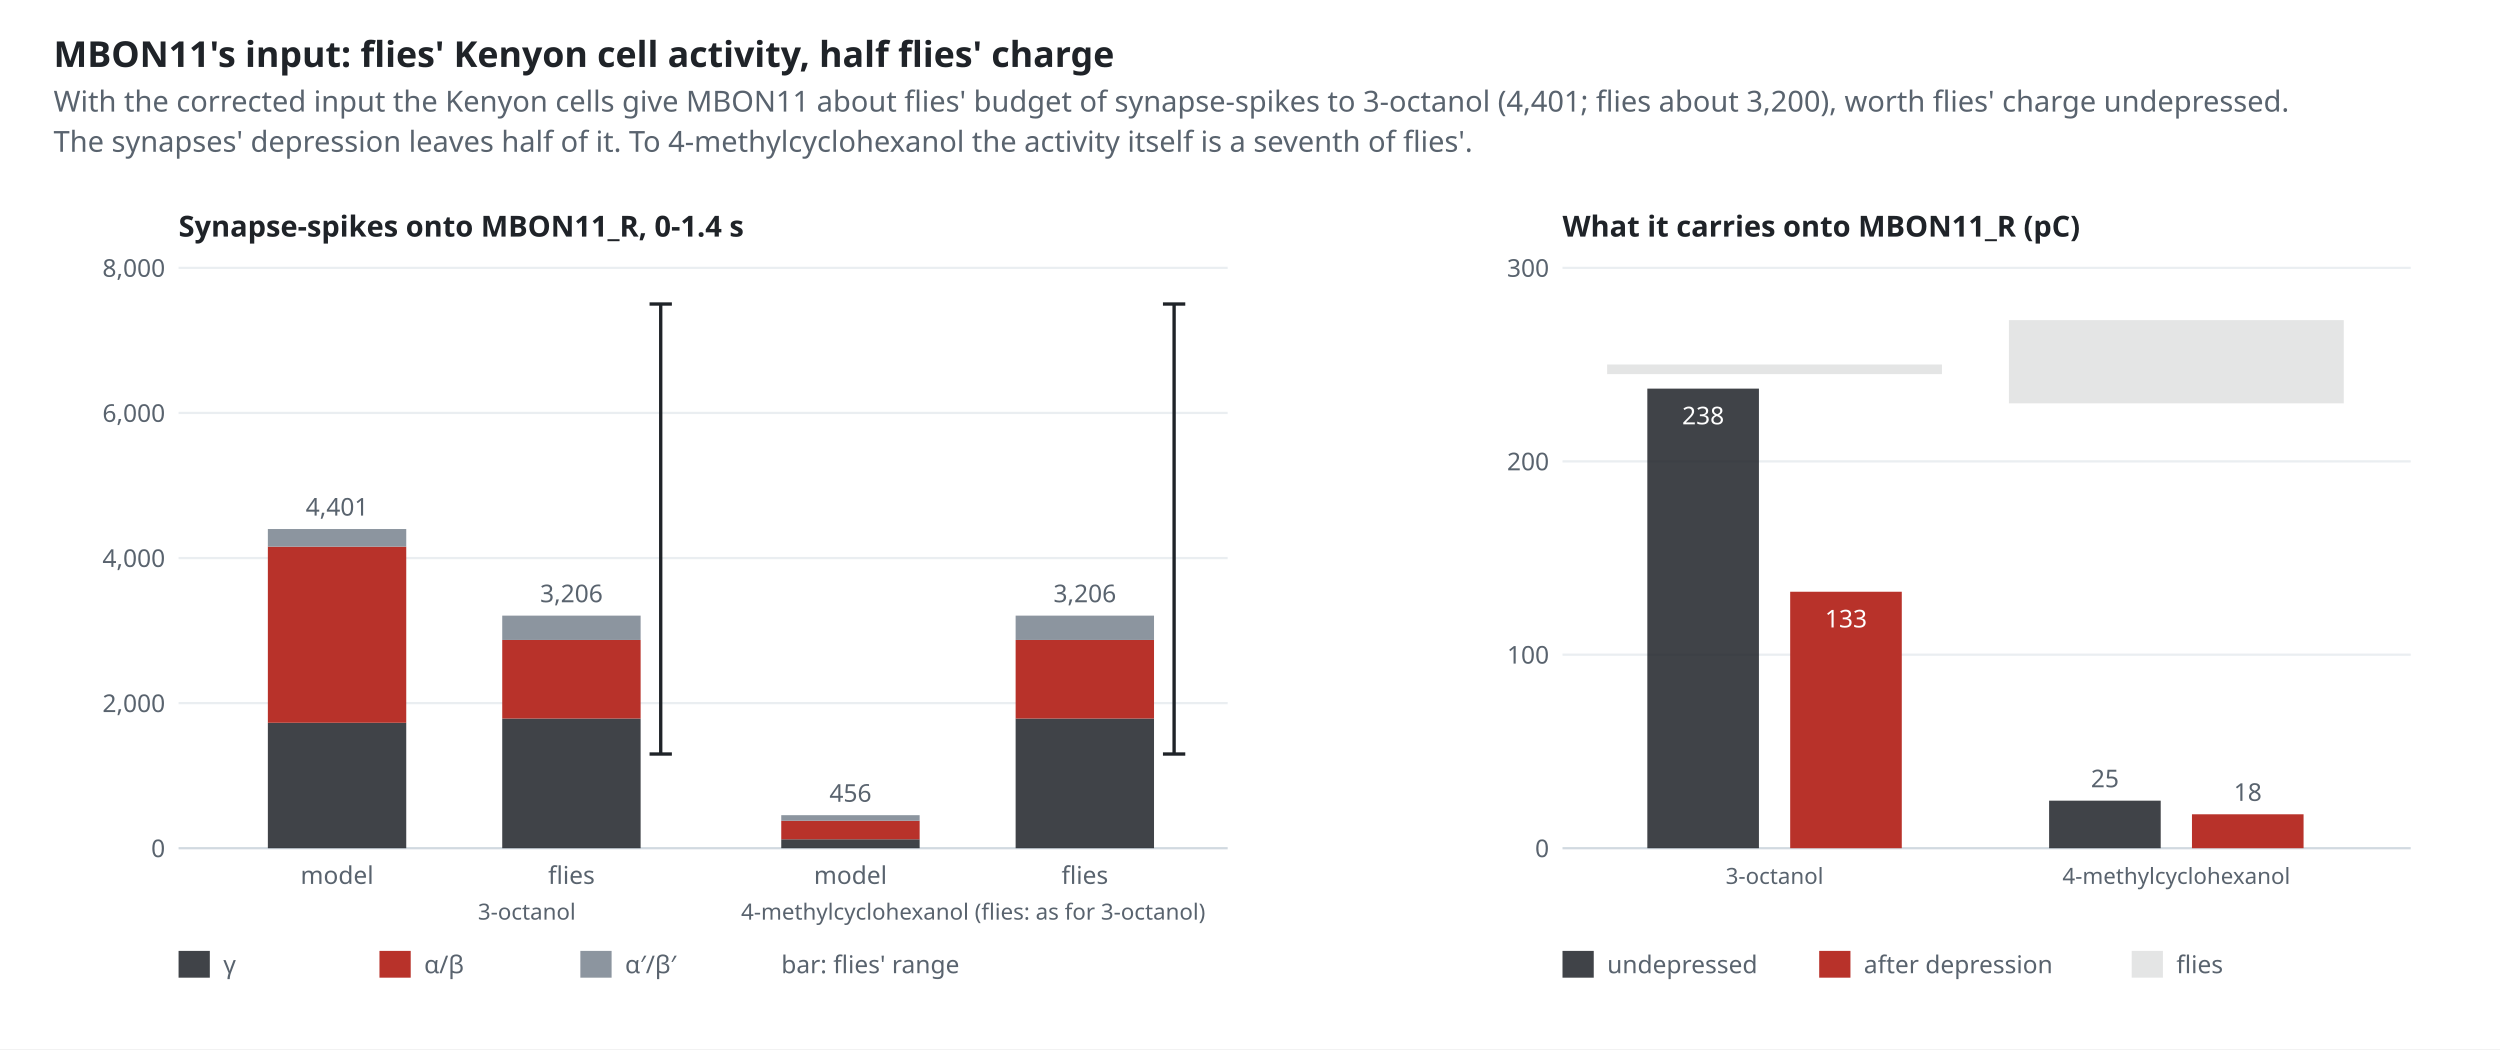
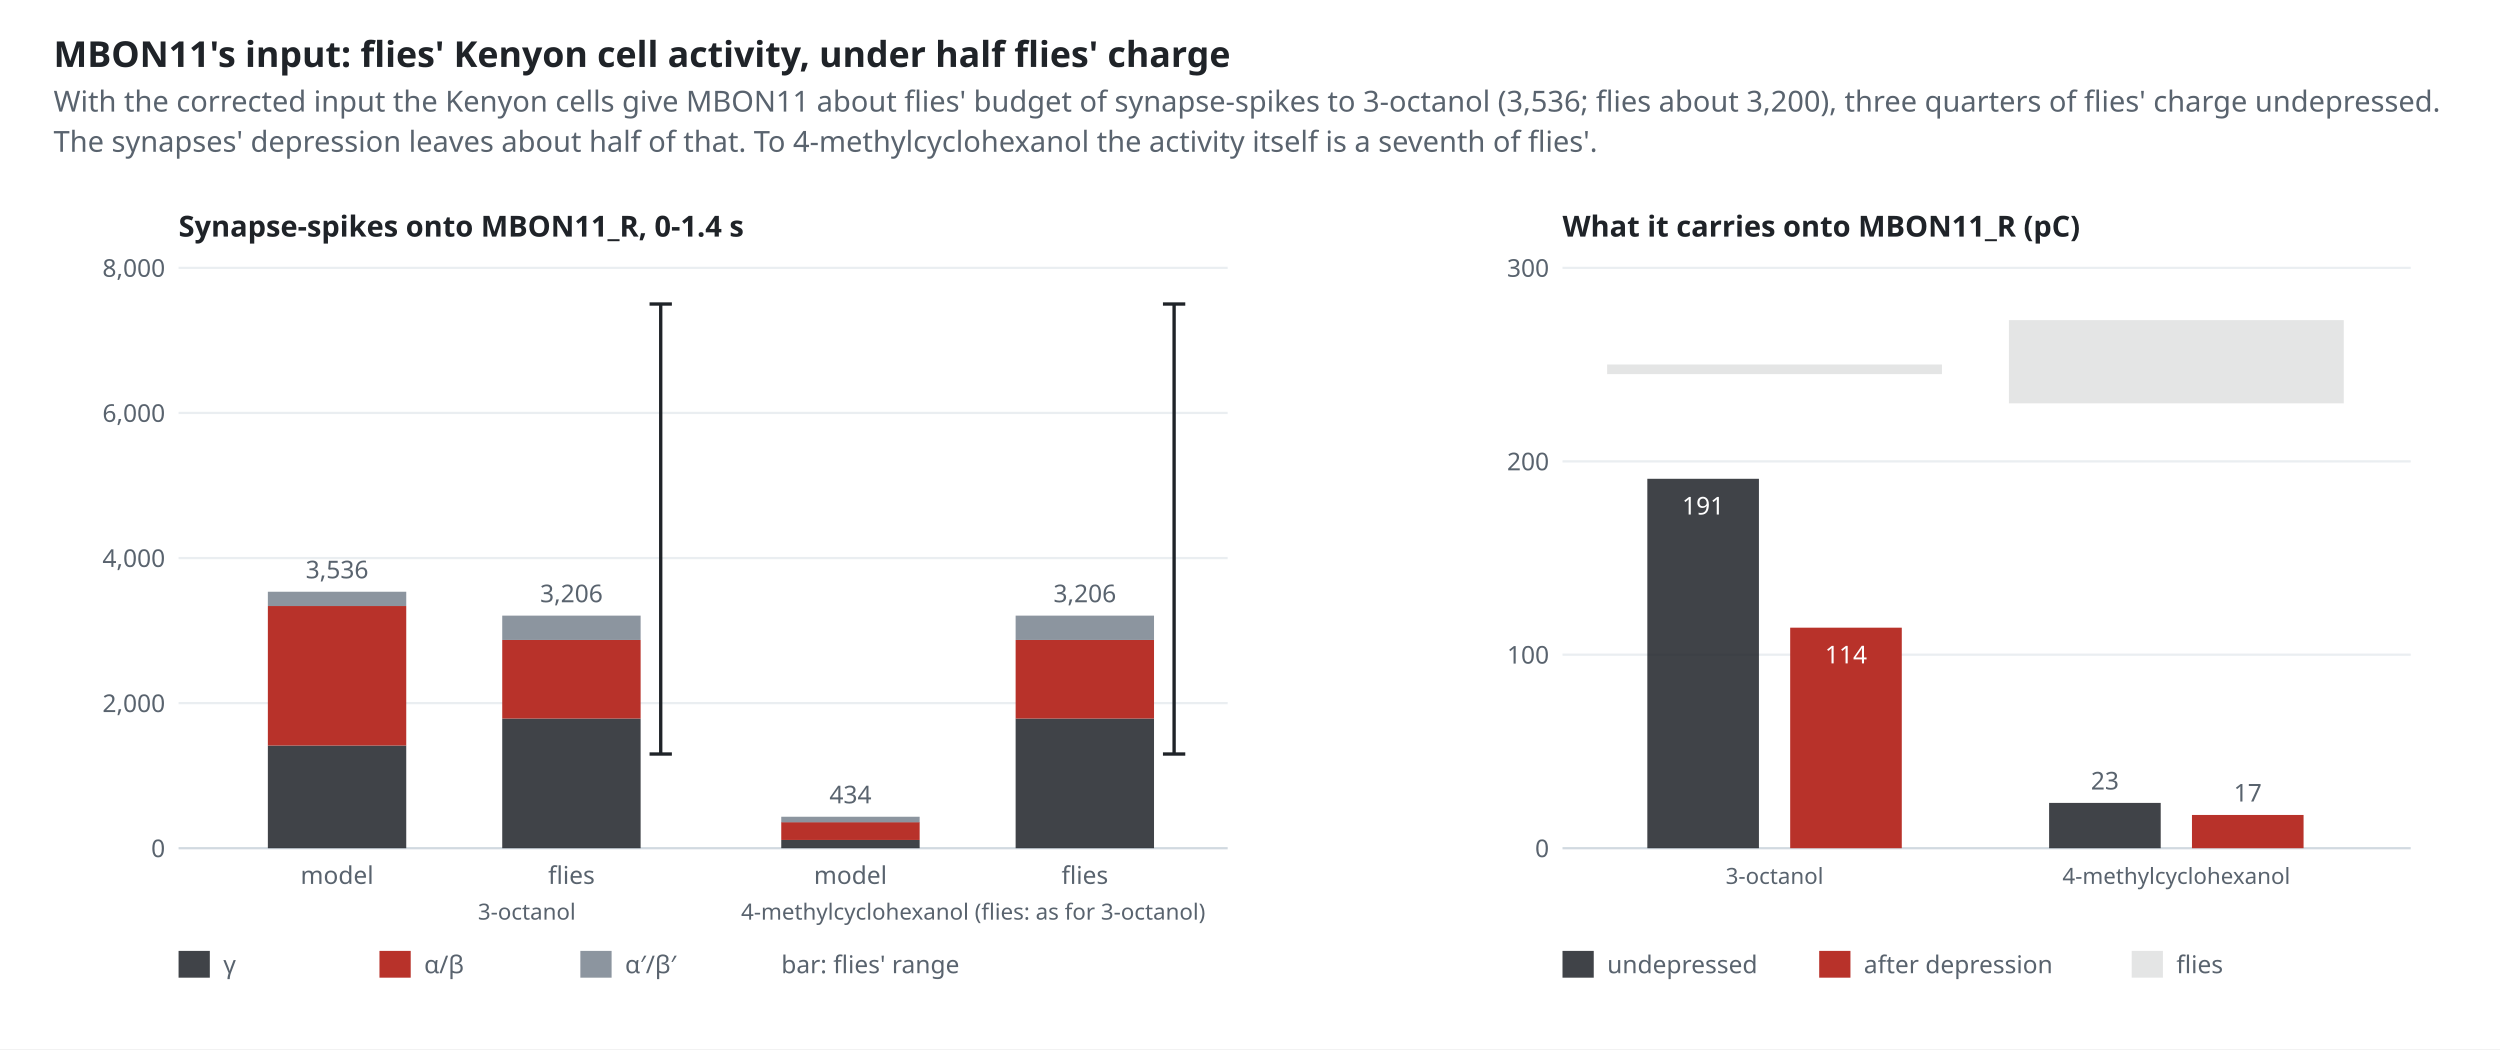
<svg xmlns="http://www.w3.org/2000/svg" width="1120" height="470" viewBox="0 0 1120 470" role="img" aria-labelledby="t">
  <style>
    text { font-family: -apple-system, BlinkMacSystemFont, 'Segoe UI', 'Noto Sans', Helvetica, Arial, sans-serif; }
    .lab { font-size: 16px; font-weight: 600; fill: #1f2328; }
    .val { font-size: 13px; font-weight: 600; fill: #1f2328; }
    .note { font-size: 13px; fill: #59636e; }
    .tick { font-size: 11px; fill: #59636e; }
    .tiny { font-size: 10px; fill: #59636e; }
    </style>
  <rect width="1120" height="470" fill="#ffffff" />
-   <text x="24.0" y="30.0" class="lab" text-anchor="start">MBON11's input: flies' Kenyon cell activity, half flies' charge</text>
-   <text x="24.0" y="50.0" class="note" text-anchor="start">With the corrected input the Kenyon cells give MBON11 about flies' budget of synapse-spikes to 3-octanol (4,401; flies about 3,200), worth flies' charge undepressed.</text>
-   <text x="24.0" y="68.0" class="note" text-anchor="start">The synapses' depression leaves half of it. To 4-methylcyclohexanol the activity itself is a seventh of flies'.</text>
+   <text x="24.0" y="30.0" class="lab" text-anchor="start">MBON11's input: flies' Kenyon cell activity, under half flies' charge</text>
+   <text x="24.0" y="50.0" class="note" text-anchor="start">With the corrected input the Kenyon cells give MBON11 about flies' budget of synapse-spikes to 3-octanol (3,536; flies about 3,200), three quarters of flies' charge undepressed.</text>
+   <text x="24.0" y="68.0" class="note" text-anchor="start">The synapses' depression leaves about half of that. To 4-methylcyclohexanol the activity itself is a seventh of flies'.</text>
  <text x="80.0" y="106.0" class="val" text-anchor="start">Synapse-spikes onto MBON11_R, 0-1.4 s</text>
  <line x1="80" y1="380.0" x2="550" y2="380.0" stroke="#d1d9e0" stroke-opacity="1" />
  <text x="74.0" y="384.0" class="tick" text-anchor="end">0</text>
  <line x1="80" y1="315.0" x2="550" y2="315.0" stroke="#d1d9e0" stroke-opacity="0.45" />
  <text x="74.0" y="319.0" class="tick" text-anchor="end">2,000</text>
  <line x1="80" y1="250.0" x2="550" y2="250.0" stroke="#d1d9e0" stroke-opacity="0.45" />
  <text x="74.0" y="254.0" class="tick" text-anchor="end">4,000</text>
  <line x1="80" y1="185.0" x2="550" y2="185.0" stroke="#d1d9e0" stroke-opacity="0.45" />
  <text x="74.0" y="189.0" class="tick" text-anchor="end">6,000</text>
  <line x1="80" y1="120.0" x2="550" y2="120.0" stroke="#d1d9e0" stroke-opacity="0.45" />
  <text x="74.0" y="124.0" class="tick" text-anchor="end">8,000</text>
-   <rect x="120" y="323.8" width="62" height="56.2" fill="#1f2328" fill-opacity="0.85" />
-   <rect x="120" y="244.9" width="62" height="78.9" fill="#b8322a" fill-opacity="1.0" />
-   <rect x="120" y="237.0" width="62" height="7.9" fill="#8c959f" fill-opacity="1.0" />
-   <text x="151.0" y="231.0" class="tick" text-anchor="middle">4,401</text>
+   <rect x="120" y="334.0" width="62" height="46.0" fill="#1f2328" fill-opacity="0.85" />
+   <rect x="120" y="271.5" width="62" height="62.5" fill="#b8322a" fill-opacity="1.0" />
+   <rect x="120" y="265.1" width="62" height="6.4" fill="#8c959f" fill-opacity="1.0" />
+   <text x="151.0" y="259.1" class="tick" text-anchor="middle">3,536</text>
  <text x="151.0" y="396.0" class="tick" text-anchor="middle">model</text>
  <rect x="225" y="321.9" width="62" height="58.1" fill="#1f2328" fill-opacity="0.85" />
  <rect x="225" y="286.7" width="62" height="35.2" fill="#b8322a" fill-opacity="1.0" />
  <rect x="225" y="275.8" width="62" height="10.9" fill="#8c959f" fill-opacity="1.0" />
  <line x1="296.0" y1="337.8" x2="296.0" y2="136.2" stroke="#1f2328" stroke-width="1.5" />
  <line x1="291.0" y1="337.8" x2="301.0" y2="337.8" stroke="#1f2328" stroke-width="1.5" />
  <line x1="291.0" y1="136.2" x2="301.0" y2="136.2" stroke="#1f2328" stroke-width="1.5" />
  <text x="256.0" y="269.8" class="tick" text-anchor="middle">3,206</text>
  <text x="256.0" y="396.0" class="tick" text-anchor="middle">flies</text>
-   <rect x="350" y="376.0" width="62" height="4.0" fill="#1f2328" fill-opacity="0.85" />
-   <rect x="350" y="367.7" width="62" height="8.3" fill="#b8322a" fill-opacity="1.0" />
-   <rect x="350" y="365.2" width="62" height="2.5" fill="#8c959f" fill-opacity="1.0" />
-   <text x="381.0" y="359.2" class="tick" text-anchor="middle">456</text>
+   <rect x="350" y="376.3" width="62" height="3.7" fill="#1f2328" fill-opacity="0.85" />
+   <rect x="350" y="368.3" width="62" height="8.0" fill="#b8322a" fill-opacity="1.0" />
+   <rect x="350" y="365.9" width="62" height="2.5" fill="#8c959f" fill-opacity="1.0" />
+   <text x="381.0" y="359.9" class="tick" text-anchor="middle">434</text>
  <text x="381.0" y="396.0" class="tick" text-anchor="middle">model</text>
  <rect x="455" y="321.9" width="62" height="58.1" fill="#1f2328" fill-opacity="0.85" />
  <rect x="455" y="286.7" width="62" height="35.2" fill="#b8322a" fill-opacity="1.0" />
  <rect x="455" y="275.8" width="62" height="10.9" fill="#8c959f" fill-opacity="1.0" />
  <line x1="526.0" y1="337.8" x2="526.0" y2="136.2" stroke="#1f2328" stroke-width="1.5" />
  <line x1="521.0" y1="337.8" x2="531.0" y2="337.8" stroke="#1f2328" stroke-width="1.5" />
  <line x1="521.0" y1="136.2" x2="531.0" y2="136.2" stroke="#1f2328" stroke-width="1.5" />
  <text x="486.0" y="269.8" class="tick" text-anchor="middle">3,206</text>
  <text x="486.0" y="396.0" class="tick" text-anchor="middle">flies</text>
  <text x="236.0" y="412.0" class="tiny" text-anchor="middle">3-octanol</text>
  <text x="436.0" y="412.0" class="tiny" text-anchor="middle">4-methylcyclohexanol (flies: as for 3-octanol)</text>
  <rect x="80" y="426" width="14" height="12" fill="#1f2328" fill-opacity="0.85" />
  <text x="100.0" y="436.0" class="tick" text-anchor="start">γ</text>
  <rect x="170" y="426" width="14" height="12" fill="#b8322a" fill-opacity="1.0" />
  <text x="190.0" y="436.0" class="tick" text-anchor="start">α/β</text>
  <rect x="260" y="426" width="14" height="12" fill="#8c959f" fill-opacity="1.0" />
  <text x="280.0" y="436.0" class="tick" text-anchor="start">α′/β′</text>
  <text x="350.0" y="436.0" class="tick" text-anchor="start">bar: flies' range</text>
  <text x="700.0" y="106.0" class="val" text-anchor="start">What it carries onto MBON11_R (pC)</text>
  <line x1="700" y1="380.0" x2="1080" y2="380.0" stroke="#d1d9e0" stroke-opacity="1" />
  <text x="694.0" y="384.0" class="tick" text-anchor="end">0</text>
  <line x1="700" y1="293.3" x2="1080" y2="293.3" stroke="#d1d9e0" stroke-opacity="0.45" />
  <text x="694.0" y="297.3" class="tick" text-anchor="end">100</text>
  <line x1="700" y1="206.7" x2="1080" y2="206.7" stroke="#d1d9e0" stroke-opacity="0.45" />
  <text x="694.0" y="210.7" class="tick" text-anchor="end">200</text>
  <line x1="700" y1="120.0" x2="1080" y2="120.0" stroke="#d1d9e0" stroke-opacity="0.45" />
  <text x="694.0" y="124.0" class="tick" text-anchor="end">300</text>
  <rect x="720" y="163.3" width="150" height="4.3" fill="#1f2328" fill-opacity="0.12" />
-   <rect x="738" y="174.1" width="50" height="205.9" fill="#1f2328" fill-opacity="0.85" />
-   <text x="763.0" y="190.1" class="tick" text-anchor="middle" style="fill: #ffffff">238</text>
-   <rect x="802" y="265.1" width="50" height="114.9" fill="#b8322a" fill-opacity="1.0" />
-   <text x="827.0" y="281.1" class="tick" text-anchor="middle" style="fill: #ffffff">133</text>
+   <rect x="738" y="214.5" width="50" height="165.5" fill="#1f2328" fill-opacity="0.85" />
+   <text x="763.0" y="230.5" class="tick" text-anchor="middle" style="fill: #ffffff">191</text>
+   <rect x="802" y="281.2" width="50" height="98.8" fill="#b8322a" fill-opacity="1.0" />
+   <text x="827.0" y="297.2" class="tick" text-anchor="middle" style="fill: #ffffff">114</text>
  <text x="795.0" y="396.0" class="tiny" text-anchor="middle">3-octanol</text>
  <rect x="900" y="143.4" width="150" height="37.3" fill="#1f2328" fill-opacity="0.12" />
-   <rect x="918" y="358.7" width="50" height="21.3" fill="#1f2328" fill-opacity="0.85" />
-   <text x="943.0" y="352.7" class="tick" text-anchor="middle">25</text>
-   <rect x="982" y="364.8" width="50" height="15.2" fill="#b8322a" fill-opacity="1.0" />
-   <text x="1007.0" y="358.8" class="tick" text-anchor="middle">18</text>
+   <rect x="918" y="359.7" width="50" height="20.3" fill="#1f2328" fill-opacity="0.85" />
+   <text x="943.0" y="353.7" class="tick" text-anchor="middle">23</text>
+   <rect x="982" y="365.1" width="50" height="14.9" fill="#b8322a" fill-opacity="1.0" />
+   <text x="1007.0" y="359.1" class="tick" text-anchor="middle">17</text>
  <text x="975.0" y="396.0" class="tiny" text-anchor="middle">4-methylcyclohexanol</text>
  <rect x="700" y="426" width="14" height="12" fill="#1f2328" fill-opacity="0.85" />
  <text x="720.0" y="436.0" class="tick" text-anchor="start">undepressed</text>
  <rect x="815" y="426" width="14" height="12" fill="#b8322a" />
  <text x="835.0" y="436.0" class="tick" text-anchor="start">after depression</text>
  <rect x="955" y="426" width="14" height="12" fill="#1f2328" fill-opacity="0.12" />
  <text x="975.0" y="436.0" class="tick" text-anchor="start">flies</text>
</svg>
